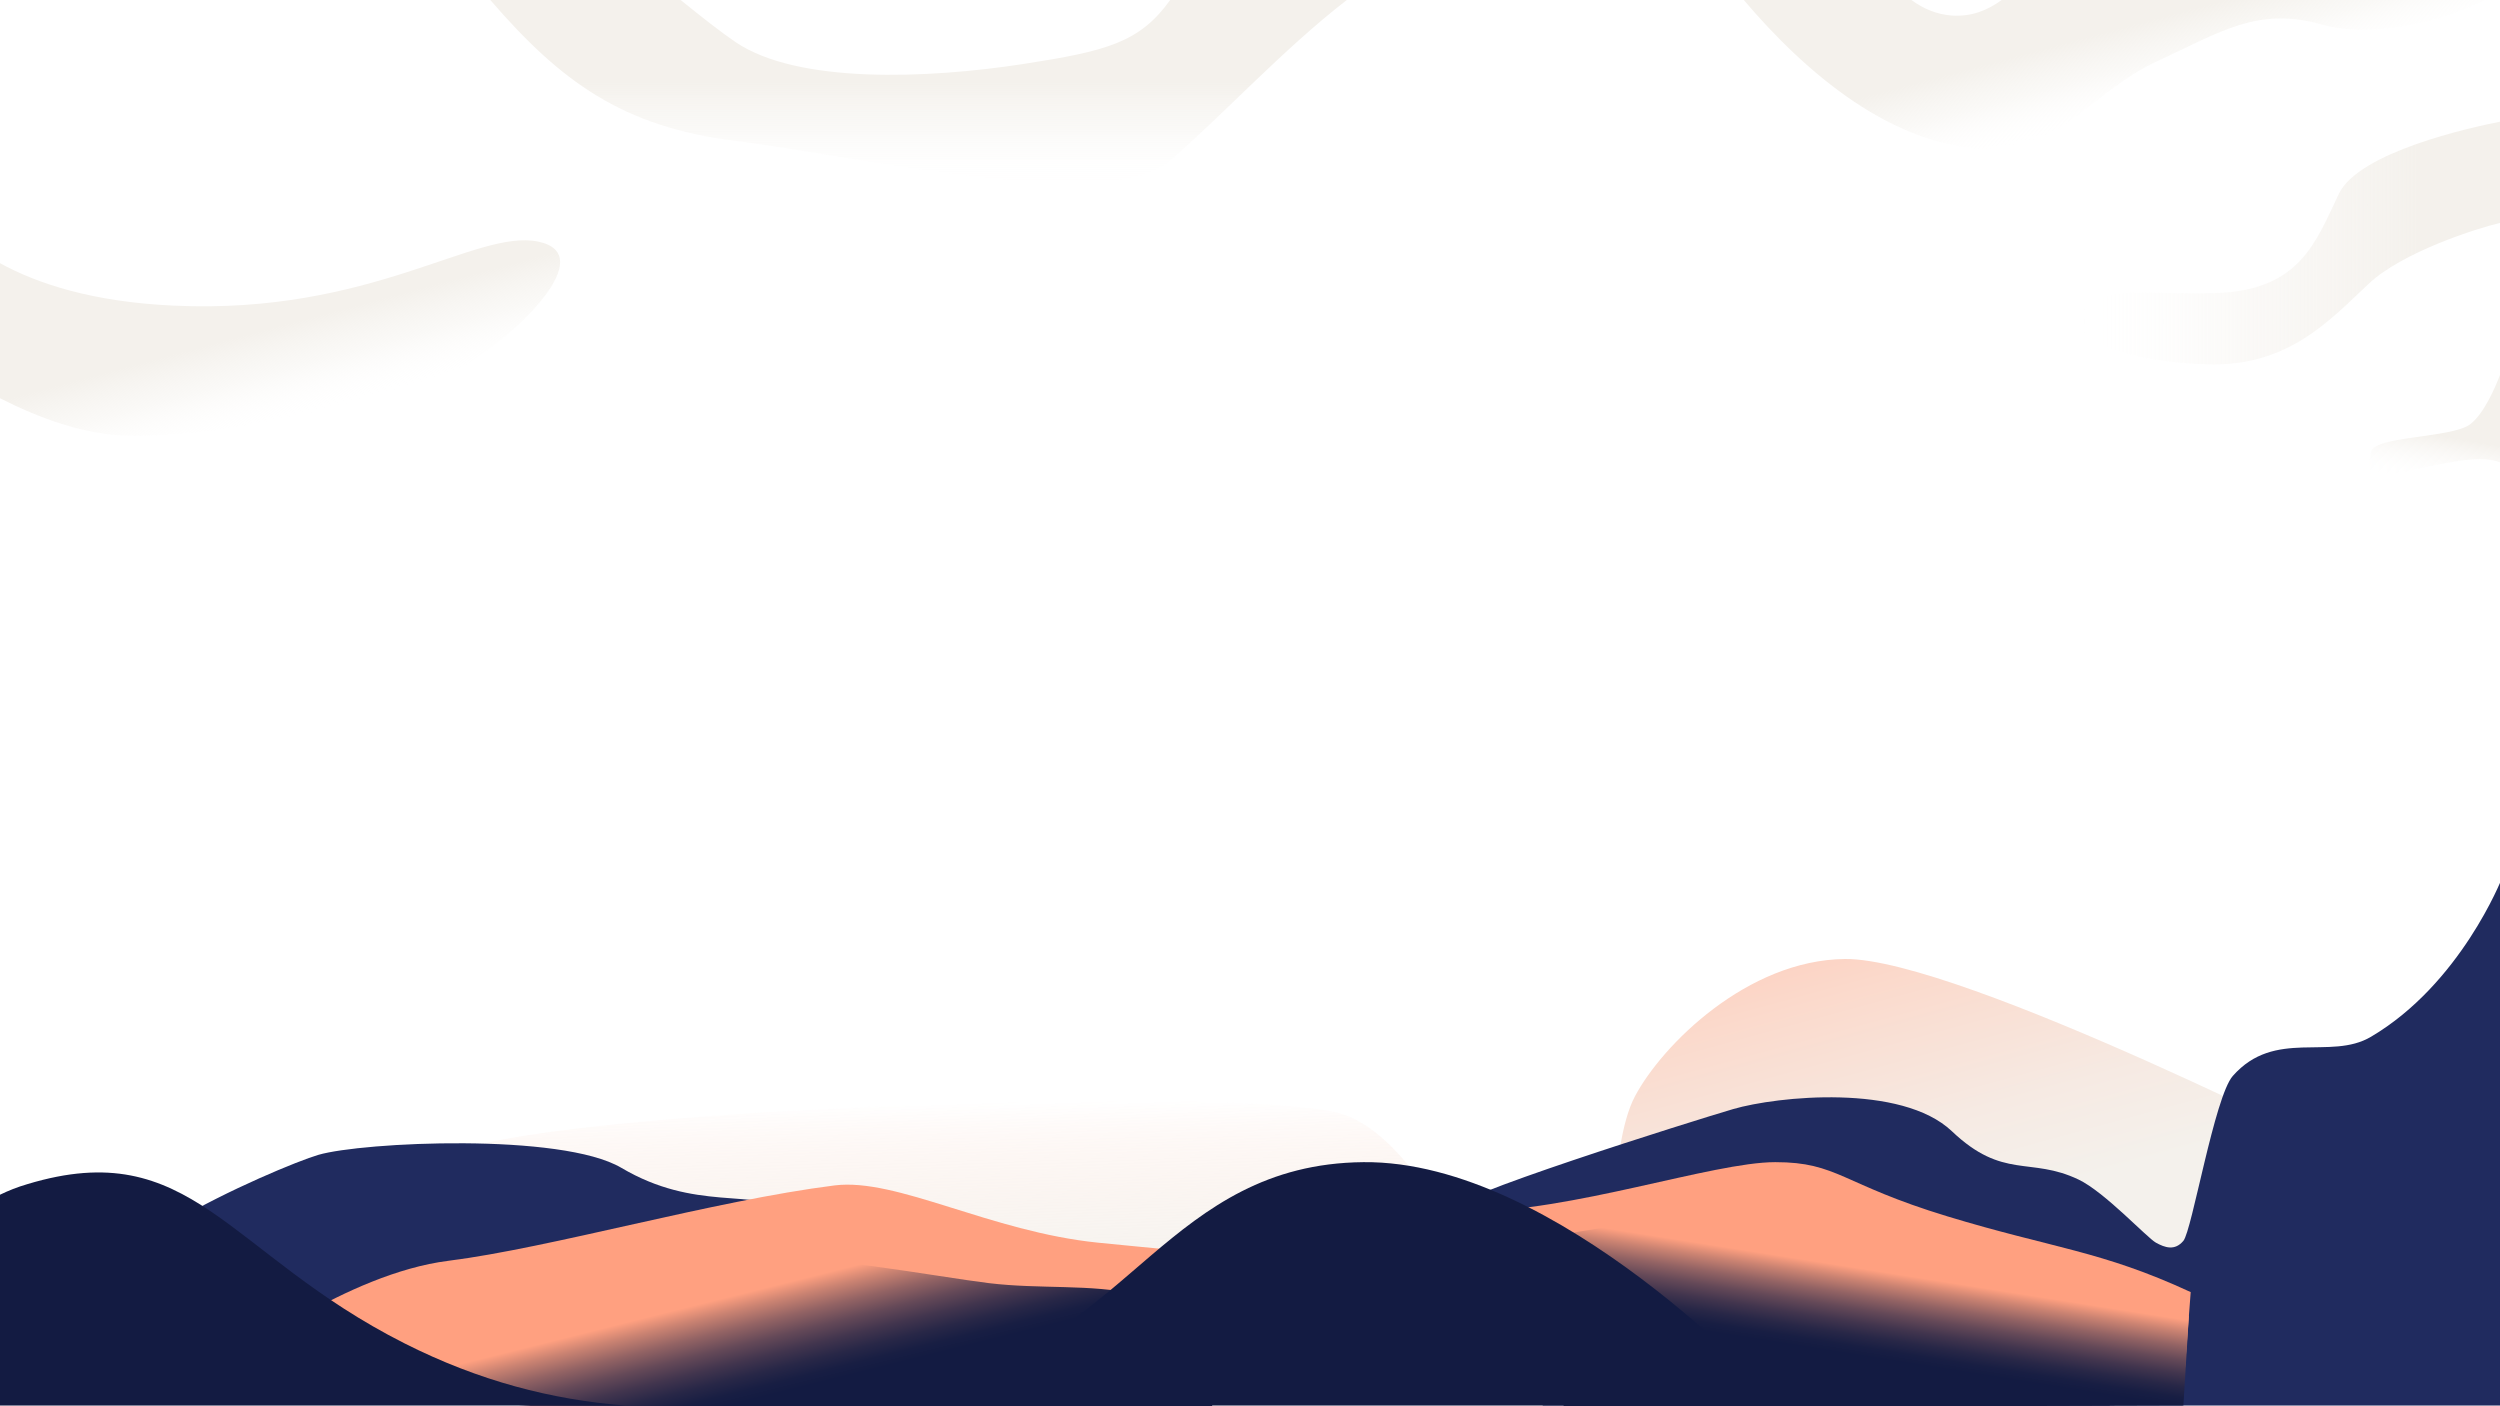
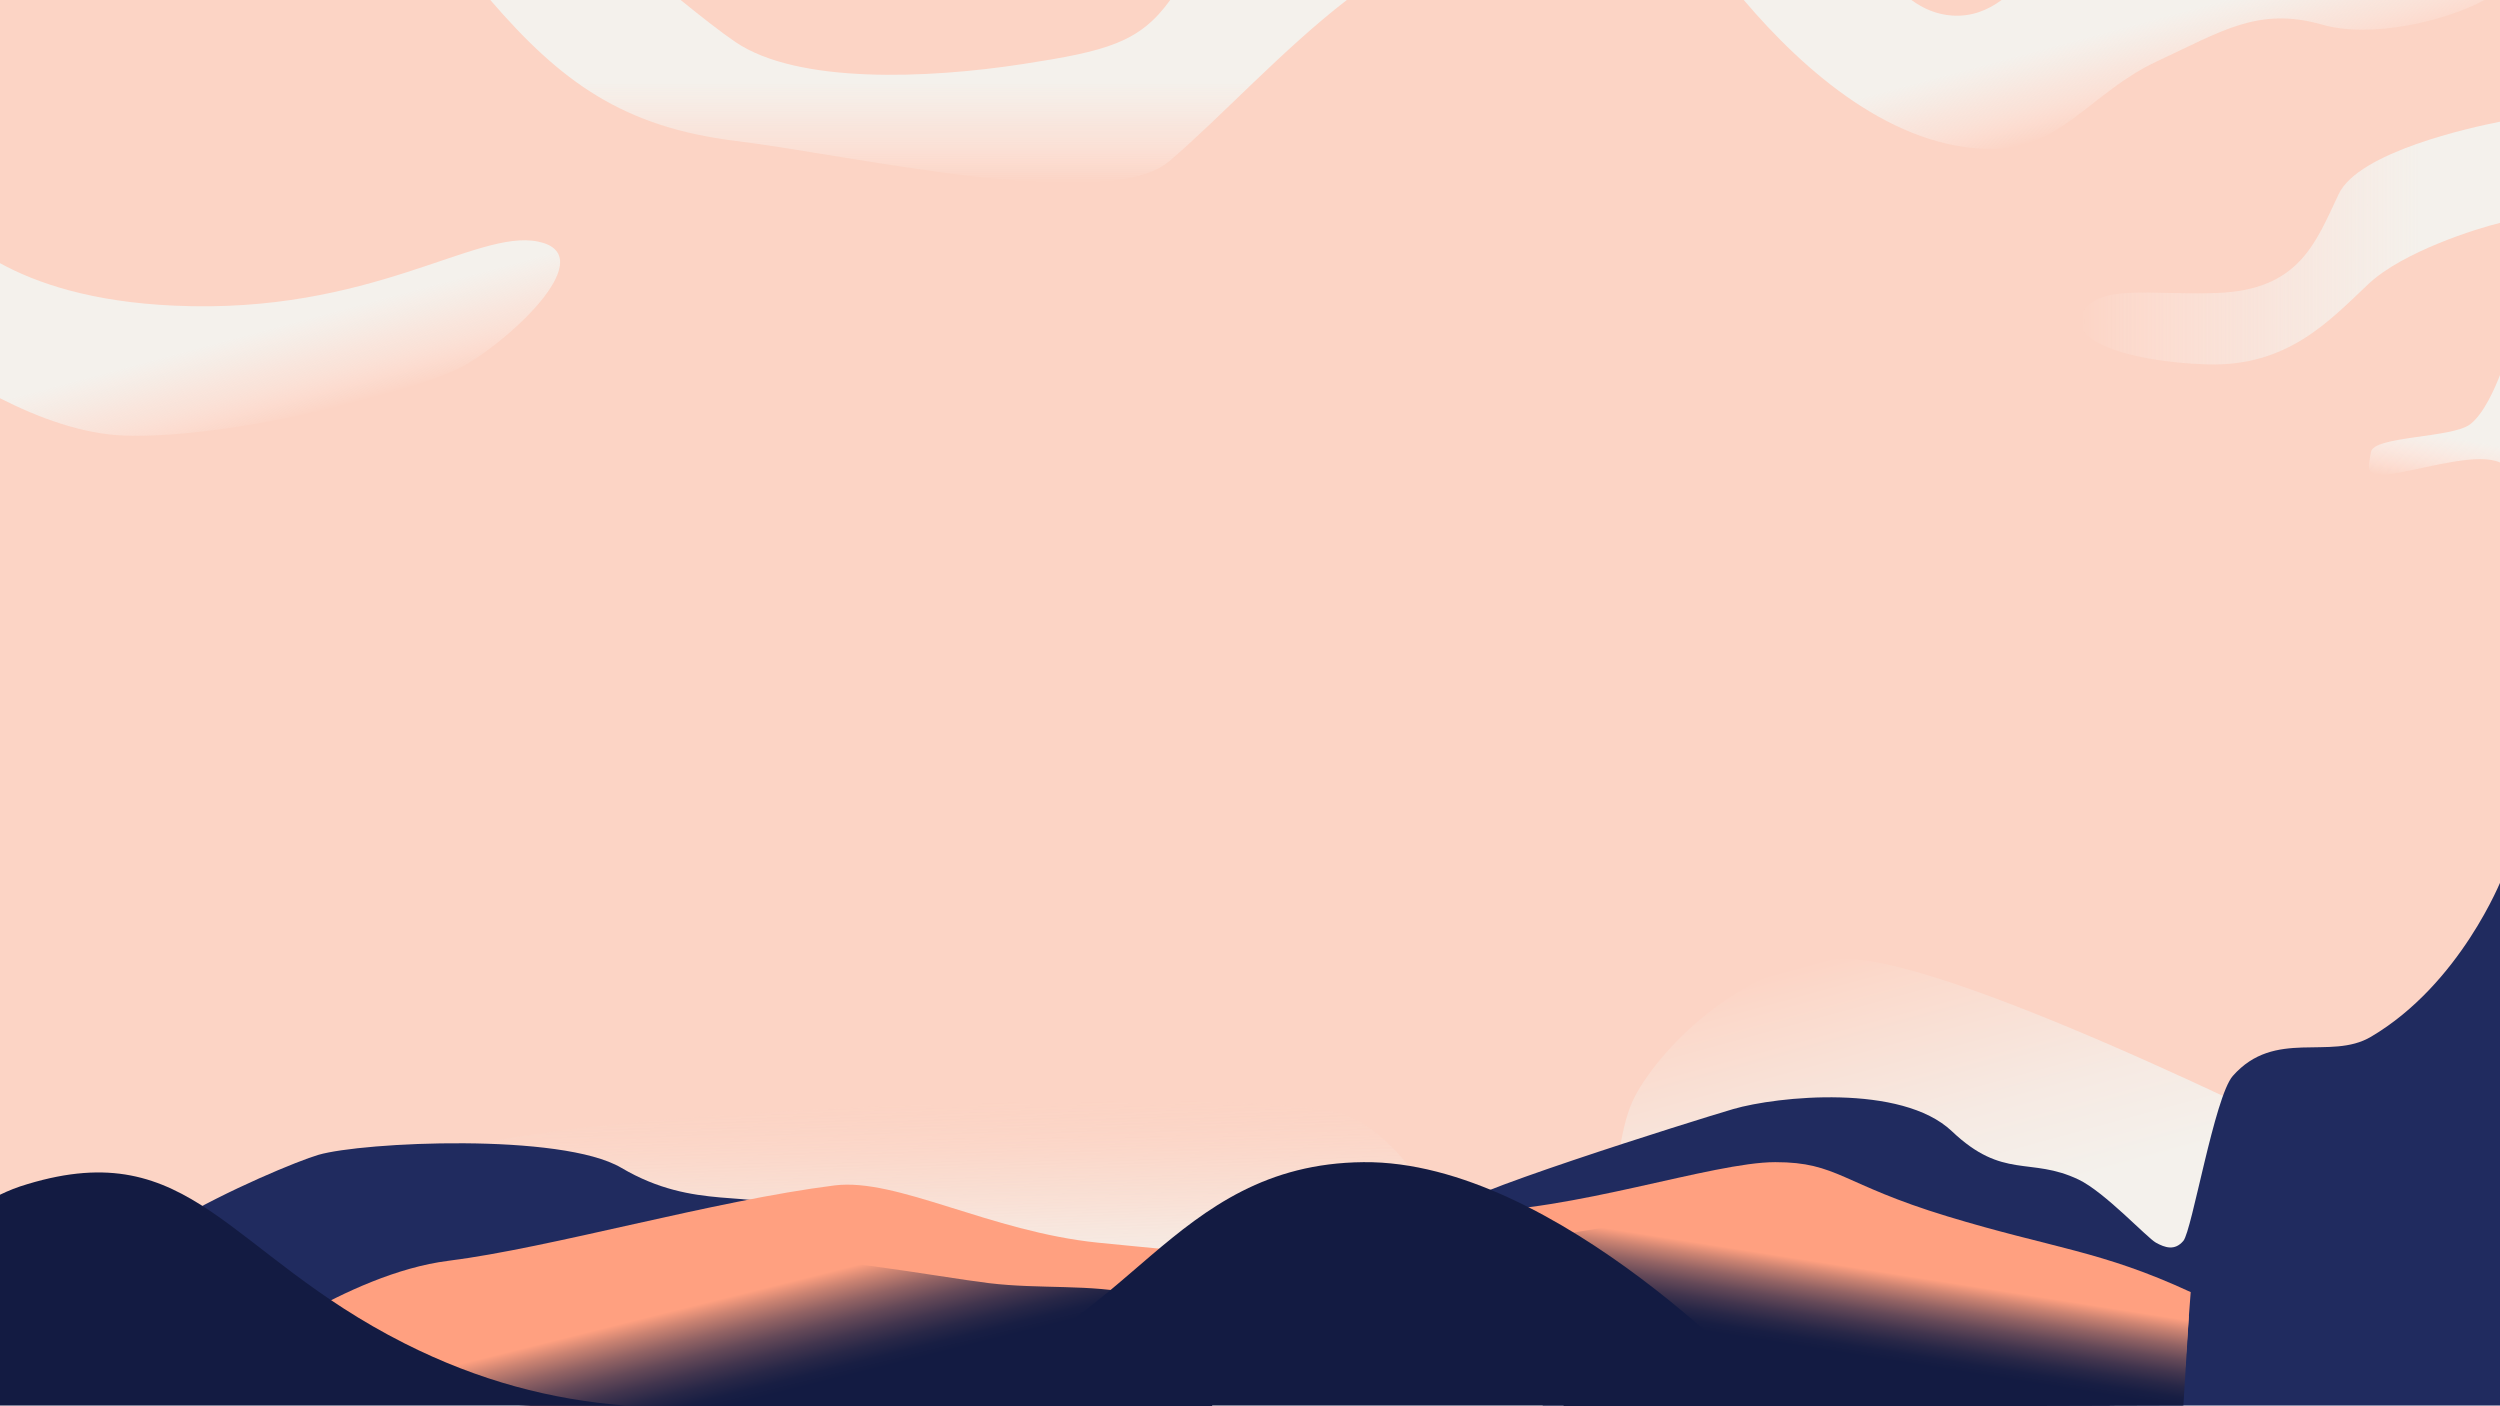
<svg xmlns="http://www.w3.org/2000/svg" version="1.1" x="0px" y="0px" viewBox="0 0 1366 768" style="enable-background:new 0 0 1366 768;" xml:space="preserve">
  <style type="text/css">
- 	.st0{display:none;fill:#FCD4C5;}
+ 	.st0{fill:#FCD4C5;}
	.st1{fill:url(#SVGID_1_);}
	.st2{fill:url(#SVGID_2_);}
	.st3{fill:#202B5F;}
	.st4{fill:#FFA080;}
	.st5{fill:url(#SVGID_3_);}
	.st6{fill:url(#SVGID_4_);}
	.st7{fill:#131B42;}
	.st8{display:none;fill:#131B42;}
	.st9{display:none;}
	.st10{display:inline;}
	.st11{fill:#E59E8B;}
	.st12{fill:#10183C;}
	.st13{display:inline;fill:#E59E8B;}
	.st14{fill:#B77D6E;}
	.st15{fill:#C08974;}
	.st16{fill:#B27F6D;}
	.st17{fill:#F3F0ED;}
	.st18{fill:#B67D6B;}
	.st19{fill:url(#SVGID_5_);}
	.st20{fill:url(#SVGID_6_);}
	.st21{fill:url(#SVGID_7_);}
	.st22{fill:url(#SVGID_8_);}
	.st23{fill:url(#SVGID_9_);}
</style>
  <g id="Layer_1">
    <rect y="-16" class="st0" width="1367.2" height="725.9" />
    <g id="berg3">
      <linearGradient id="SVGID_1_" gradientUnits="userSpaceOnUse" x1="998.208" y1="529.719" x2="1068.934" y2="688.304" gradientTransform="matrix(0.969 0.2469 -0.3145 1.2345 272.2428 -397.4695)">
        <stop offset="0" style="stop-color:#FCD4C5" />
        <stop offset="8.632190e-02" style="stop-color:#FBD9CB" />
        <stop offset="0.484" style="stop-color:#F6EAE3" />
        <stop offset="0.73" style="stop-color:#F4F1EC" />
      </linearGradient>
      <path class="st1" d="M1220,681l-224,9l-114.1,10.3c0,0-3.5-72.9,11.4-101.2c14.9-28.2,61.6-74.6,114.8-75.1    c62.8-0.6,285,113,285,113L1220,681z" />
      <linearGradient id="SVGID_2_" gradientUnits="userSpaceOnUse" x1="490.859" y1="711.828" x2="510.853" y2="807.733" gradientTransform="matrix(0.969 0.2469 -0.3145 1.2345 272.2428 -397.4695)">
        <stop offset="0" style="stop-color:#FCD4C5;stop-opacity:0" />
        <stop offset="7.834387e-02" style="stop-color:#FADACD;stop-opacity:9.381896e-02" />
        <stop offset="0.303" style="stop-color:#F7E7DE;stop-opacity:0.363" />
        <stop offset="0.546" style="stop-color:#F5EFE9;stop-opacity:0.654" />
        <stop offset="0.835" style="stop-color:#F4F1EC" />
      </linearGradient>
      <path class="st2" d="M675.8,724.1l-222.6-18l-137.3-5.9c0,0-90.8-37-75.9-65.3s443.7-43.2,494-26c38,13,65,77,65,77L675.8,724.1z" />
      <path class="st3" d="M1367,480l-1,288h-181H843c0,0-41-102-49-107s131.5-48.7,153-55c24-7,92-14,119.5,12.1    c28.1,26.7,42.8,13.8,69.2,26.4c14.3,6.8,37.4,31.8,42.3,34.5s10.3,4.6,15-1s17-78.7,27-90.1c23-26.1,53.2-8.2,75.5-21.4    C1344.5,537.6,1367,480,1367,480z" />
      <path class="st3" d="M174,631c24-7,132.8-12.2,165.5,7.1C380,662,410.6,649.4,437,662s33.3,64.2,33.3,64.2l-88.1,28.9    c0,0-313.3-30-321.3-35.1C20,694,152.5,637.3,174,631z" />
    </g>
  </g>
  <g id="Layer_3">
    <g id="berg2">
      <path class="st4" d="M970,635c34.2,0,36.1,12,94,29.6c57.9,17.6,84,18.7,133,41.4l-4,53l-170.6,3.8l-180.5-35L646,707    c0,0,99.8-45.3,156-45S935.8,635,970,635z" />
      <linearGradient id="SVGID_3_" gradientUnits="userSpaceOnUse" x1="1007.132" y1="665.688" x2="987.446" y2="789.977">
        <stop offset="0.203" style="stop-color:#FFA080" />
        <stop offset="0.255" style="stop-color:#CB8372" />
        <stop offset="0.318" style="stop-color:#936364" />
        <stop offset="0.379" style="stop-color:#654958" />
        <stop offset="0.437" style="stop-color:#42354E" />
        <stop offset="0.491" style="stop-color:#282747" />
        <stop offset="0.54" style="stop-color:#181E43" />
        <stop offset="0.578" style="stop-color:#131B42" />
      </linearGradient>
      <path class="st5" d="M1193,768l3-49c0,0-31.7-26.4-56.2-32c-24.5-5.7-52.5-2.7-80.5-6.1S962.4,664.3,920,666s-118,19-118,19l53,84    L1193,768z" />
      <path class="st4" d="M456.1,647.7C490.1,643.5,541,673,600,679c60.2,6.1,58.4,4,110,20l-50.5,50.8l-134.7,17.7l-397-24.2    c0,0,61.5-47.4,117.2-54.4S390,656,456.1,647.7z" />
      <linearGradient id="SVGID_4_" gradientUnits="userSpaceOnUse" x1="421.683" y1="670.652" x2="458.832" y2="819.648">
        <stop offset="0.203" style="stop-color:#FFA080" />
        <stop offset="0.255" style="stop-color:#CB8372" />
        <stop offset="0.318" style="stop-color:#936364" />
        <stop offset="0.379" style="stop-color:#654958" />
        <stop offset="0.437" style="stop-color:#42354E" />
        <stop offset="0.491" style="stop-color:#282747" />
        <stop offset="0.54" style="stop-color:#181E43" />
        <stop offset="0.578" style="stop-color:#131B42" />
      </linearGradient>
      <path class="st6" d="M671.4,739.9L662,769H299.5l-87.5-7l15.7-12.5l55.3-44.3c0,0,75.6-17.3,118-19    c42.4-1.7,111.3,11.5,139.3,14.9c28,3.4,55.9,0.4,80.5,6.1c21.7,5,44.6,26.7,49.6,31.7C671.1,739.5,671.4,739.9,671.4,739.9z" />
    </g>
  </g>
  <g id="berg1">
    <path class="st7" d="M221,734c40.8,20.6,80.3,30.8,120.7,34H0V652.8c4.5-2.2,9.5-4.2,15-5.8C104.7,619.9,124,685,221,734z" />
    <path class="st7" d="M1154,763l-1.3,5H403.7c36.4-2.5,74.3-9,115.3-17c97-19,120-115,226-116s224,128,224,128H1154z" />
  </g>
  <g id="man">
    <path class="st8" d="M1367.4,642.5c-8.8-13.8-58.1-24.4-90.8-38.3c-32.7-13.8-118.3-71.7-135.9-64.2c-17.6,7.5-8.8,31.5,2.5,65.4   c11.3,34,36.5,74.2,28.9,103.2c-7.5,28.9-52.8,70.5-52.8,70.5l248.1-1.3V642.5z" />
    <g class="st9">
      <g class="st10">
        <path class="st11" d="M1243.7,329.8c0,0,1.3,7.5,0,10.1c-1.3,2.5-6.3,8.8-3.8,10.1c2.5,1.3,5,0,5,0s0,8.8,1.3,10.1     c1.3,1.3,22.6-15.1,22.6-15.1s-3.8-15.1-8.8-16.4C1255,327.3,1243.7,329.8,1243.7,329.8z" />
        <path class="st12" d="M1243.3,319.5c1.8-1,2.1,1.8,5.9,1.8c3.8,0,1.5-2,4-3.3c2.5-1.3,4.6,2.8,6.5,2.8c2.5,0,1.6-2.4,5.3-2.4     s4.6,4.3,8.3,4.3s7.3,5,5.9,9.9c-1,3.4-10.1,17-15.2,15.8c-5-1.3,0.2-4-4.1-8.5c-1.9-2.1-2.6-1-5.1-2.3c-2.5-1.3-0.4-4.9-1.8-5.7     c-4.9-2.8-9.4,0.1-12.1-1.7c-1.2-0.8-1.1-2.7,0.2-4.3C1243.1,323.5,1241.1,320.7,1243.3,319.5z" />
      </g>
      <path class="st13" d="M1204.9,341.1c0,0,7.3-7.3,15.6-9.1c8.2-1.7,16.9-2.3,18.5-1.4c1.6,0.9,1.5,2.2-2.4,3.1    c-3.9,0.9-9.3,1.2-9.4,1.9c-0.1,0.8,0,1.4,1.9,1.5s5.3-0.4,5.2,0.5c-0.1,0.9-7.6,1.8-9.3,1.8c-1.7,0-8.1,1.9-11.5,4.7    C1210.2,346.9,1204.9,341.1,1204.9,341.1z" />
      <path class="st13" d="M1325.7,476c0.8,6.1-1,16.6-0.5,18.7s1.5,0.6,1.5-1.8c0-2.4-0.5-3.5,0.6-3.6c1.1-0.1,2,12.8,3.1,13.4    c1.1,0.6,4-0.7,4.7-6.4c0.7-5.7-0.6-11.2-1.9-15.2c-1.3-3.9-1.7-9.1-1.9-11.6" />
      <g class="st10">
        <path class="st14" d="M1293.1,608.9c-3.3,1.7-0.9,3.1,18.6,7.7c10.8,2.5,12,0,12,0s-2.4-18.7-4.6-25.7     c-2.2-6.6-11.8-1.8-11.8-1.8s5.3,17.3,5.2,18.3C1312.3,609.9,1296.4,607.3,1293.1,608.9z" />
        <path class="st15" d="M1163.1,552.4c0,0-13.9-6.8-17.5-5.7c-3.5,1.2,4.6,6.9,12.7,11.2c8.2,4.2,10.1,4.2,11.3,1.6     c1.3-2.6,9.7-18.9,9.7-18.9l-10.9-6.1C1168.5,534.5,1163.4,545.9,1163.1,552.4z" />
        <path class="st7" d="M1275.6,469.9c0,0,4.2,44,6.5,56.6c5.2,28.7,21.9,60.7,25.4,64.7c1.3,1.5,10.8,0.6,11.6-0.3     c1.8-2.3-0.2-22.3-2.3-30.9s-5.2-15.5-6.3-21.3c-1.2-6.6,1.4-61.1,2.2-73.8c0.8-12.7-25.6-9.9-29-7.4     C1280.3,460.1,1276,464.5,1275.6,469.9z" />
        <path class="st3" d="M1251.9,447.3c0,0-49.1,10.4-64.8,24.1c-8.4,7.3-21,57.9-20.2,61.7c0.5,2.2,12,7.8,13.2,7.3     c1.2-0.5,14.6-19.7,17.2-24.8c5.7-10.9,11.1-27.5,12.6-29.5s42.4-3.5,66.7-10c8.1-2.2,32.7-9.6,32.7-17.3     c0-7.2-10.5-14.8-25.1-14.6C1269.6,444.4,1251.9,447.3,1251.9,447.3z" />
      </g>
      <g class="st10">
        <path class="st16" d="M1296.1,364.5c0,0,4.9-5.7,2-12.9c-2.9-7.2-12.2-13.6-15.3-14s-34.8,23-33.1,26.9s8.5,12.6,14.9,12.3     C1270.9,376.6,1296.1,364.5,1296.1,364.5z" />
        <path class="st17" d="M1284.6,340.1l-34.3,28.3c-1.4,1.2-3.6,1-4.8-0.5l-1.1-1.3c-1.2-1.4-1-3.6,0.5-4.8l34.3-28.3     c1.4-1.2,3.6-1,4.8,0.5l1.1,1.3C1286.2,336.8,1286,338.9,1284.6,340.1z" />
        <path class="st16" d="M1314.8,439.1c7.8,23.3,3,21.6-1.3,25c-4.3,3.4-63.3-9.9-65.3-14.6c-2-4.7,2.8-1,5-8.4     c2.2-7.3-12.7-50.2-12.7-50.2s-5.8-0.6-14.8-1.7c-9-1-48.2-15.3-48.2-26.3c0-10.4,24.4-25.3,25.5-24.7c1,0.5,12.8,3.5,13.5,6.4     c0.7,2.9-14.6,12.3-14.8,15.7c-0.2,3.5,36.3,2.1,45.1,5" />
        <path class="st18" d="M1319,462.3c3.2,13.1,2.3,16.5,6.5,16.9c2.4,0.2,7.2-1.6,7.7-2.6c2.6-5.2,1.7-39.7,1.3-46.9     c-0.6-10.3-0.6-12.7-3.8-19.4c-3.1-6.7-21.1-33.2-30.2-35.4s-2.3,48.6-2.3,48.6S1318,458.3,1319,462.3z" />
        <g>
          <path class="st12" d="M1263.5,371.1c-3.9,6.6,1.7,46,11.6,60.1c6.6,9.3,12.3,10.6,20.5,9.3s20.3-1.8,24.6-10.1      c5.9-11.4-3.9-35.1-5.6-40.8c-1.7-5.7-9.6-27.9-18.8-29C1287.6,359.5,1269.6,360.8,1263.5,371.1z" />
          <path class="st12" d="M1273.9,421.9c-6.6,3.1-24.7,3.1-24.7,3.1s-0.3,3.9,1.4,5.8s23.9,0.5,26-1.3      C1278.6,427.8,1273.9,421.9,1273.9,421.9z" />
          <path class="st12" d="M1251.4,366.5c-1.4,0.3-2.3,0.3-2.5,1c-0.5,1.8,10.5,15.4,14.6,17.4c3.1,1.5,4.1-8.4,4.1-8.4      S1256.8,365.5,1251.4,366.5z" />
        </g>
      </g>
    </g>
  </g>
  <g id="wolken">
    <g id="Wolken_1_">
      <linearGradient id="SVGID_5_" gradientUnits="userSpaceOnUse" x1="1328.149" y1="264.437" x2="1339.477" y2="200.193">
        <stop offset="0" style="stop-color:#FFFFFF;stop-opacity:0" />
        <stop offset="7.477757e-02" style="stop-color:#FDFCFB;stop-opacity:0.181" />
        <stop offset="0.413" style="stop-color:#F4F1EC" />
      </linearGradient>
      <path class="st19" d="M1366,204.9v47.8c-11.8-5.2-36,2-55.4,5.6c-20.1,3.8-16.4-2.5-15.1-11.3c1.3-8.8,44-7.6,54.1-15.1    C1357.3,226.1,1363.5,211.4,1366,204.9z" />
      <linearGradient id="SVGID_6_" gradientUnits="userSpaceOnUse" x1="1136.412" y1="132.833" x2="1366" y2="132.833">
        <stop offset="0" style="stop-color:#FFFFFF;stop-opacity:0" />
        <stop offset="0.129" style="stop-color:#FBFAF8;stop-opacity:0.159" />
        <stop offset="0.406" style="stop-color:#F6F3EF;stop-opacity:0.499" />
        <stop offset="0.814" style="stop-color:#F4F1EC" />
      </linearGradient>
      <path class="st20" d="M1366,66.5v55.3c-12.7,3-53.2,15.8-71.8,33.3c-21.4,20.1-44,45.3-88.1,44c-44-1.3-78-13.8-67.9-28.9    c10.1-15.1,36.5-8.8,73-10.1c45.4-1.6,54.1-27.7,66.7-54.1C1288.8,83,1350.2,69.6,1366,66.5z" />
      <linearGradient id="SVGID_7_" gradientUnits="userSpaceOnUse" x1="1171.614" y1="61.465" x2="1141.587" y2="-50.599">
        <stop offset="0" style="stop-color:#FFFFFF;stop-opacity:0" />
        <stop offset="4.202579e-02" style="stop-color:#FDFCFB;stop-opacity:0.102" />
        <stop offset="0.223" style="stop-color:#F6F4F0;stop-opacity:0.539" />
        <stop offset="0.413" style="stop-color:#F4F1EC" />
      </linearGradient>
      <path class="st21" d="M1357.5,0c-21.9,11.9-62.4,21-88.5,13.5c-35.2-10.1-55.4,3.8-90.6,20.1c-35.2,16.4-52.3,47.6-89.3,47.8    C1034.7,81.8,985.9,39,952.8,0h91.6c6.5,4.8,13.9,7.9,22.1,8.5c10.7,0.7,19.4-2.8,27.2-8.5H1357.5z" />
      <linearGradient id="SVGID_8_" gradientUnits="userSpaceOnUse" x1="165.831" y1="227.494" x2="133.789" y2="107.911">
        <stop offset="0" style="stop-color:#FFFFFF;stop-opacity:0" />
        <stop offset="4.202579e-02" style="stop-color:#FDFCFB;stop-opacity:0.102" />
        <stop offset="0.223" style="stop-color:#F6F4F0;stop-opacity:0.539" />
        <stop offset="0.413" style="stop-color:#F4F1EC" />
      </linearGradient>
      <path class="st22" d="M255,199c-23.5,13.9-127,41-187,39c-22.6-0.8-46.6-9.5-68-20.4v-73.8c20.2,11.1,50.4,21.2,95,23.2    c108,5,165-42,199-35S282,183,255,199z" />
      <linearGradient id="SVGID_9_" gradientUnits="userSpaceOnUse" x1="501.905" y1="99.925" x2="501.905" y2="0">
        <stop offset="0" style="stop-color:#FFFFFF;stop-opacity:0" />
        <stop offset="5.632563e-02" style="stop-color:#FDFCFB;stop-opacity:0.102" />
        <stop offset="0.298" style="stop-color:#F6F4F0;stop-opacity:0.539" />
        <stop offset="0.554" style="stop-color:#F4F1EC" />
      </linearGradient>
      <path class="st23" d="M735.9,0c-35,27-69,64.2-96.9,88c-34,29-172-3-237-11c-61.8-7.6-95.6-32.4-134.1-77h104    c11.5,9.3,21.9,17.5,30,23c34,23,105,20,157,12c46-7.1,63.8-11.8,80.5-35H735.9z" />
    </g>
  </g>
</svg>
